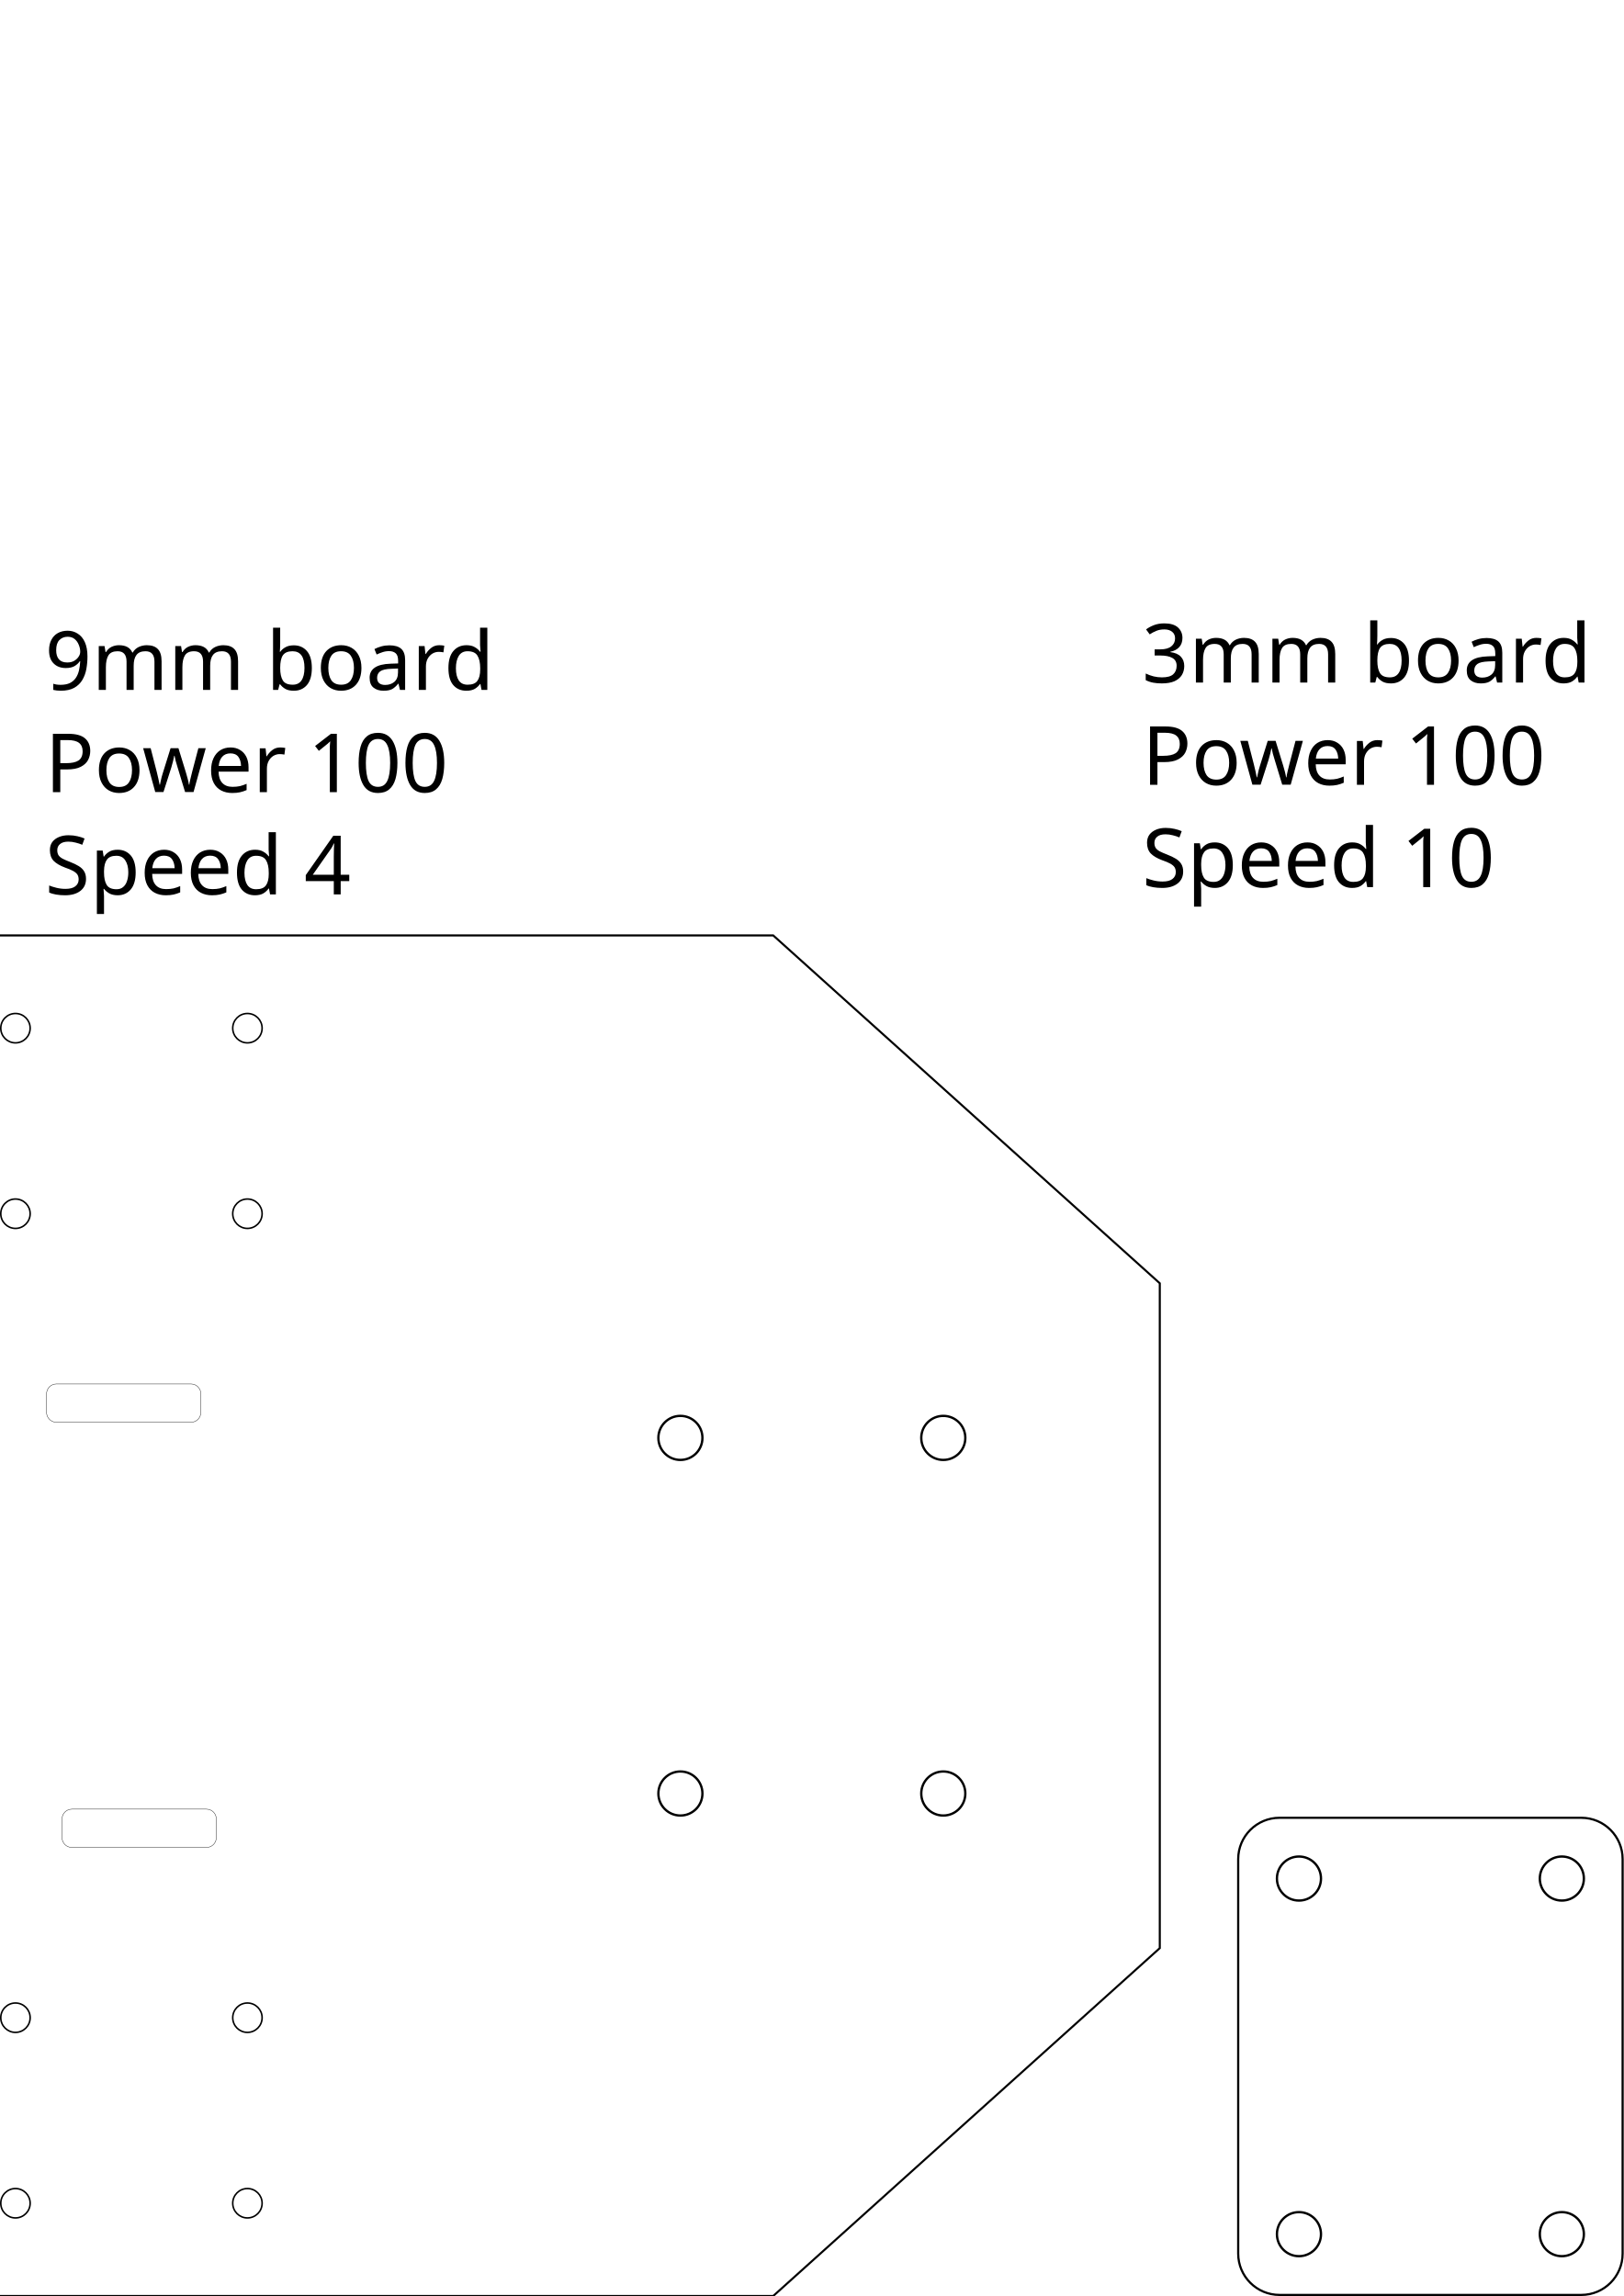
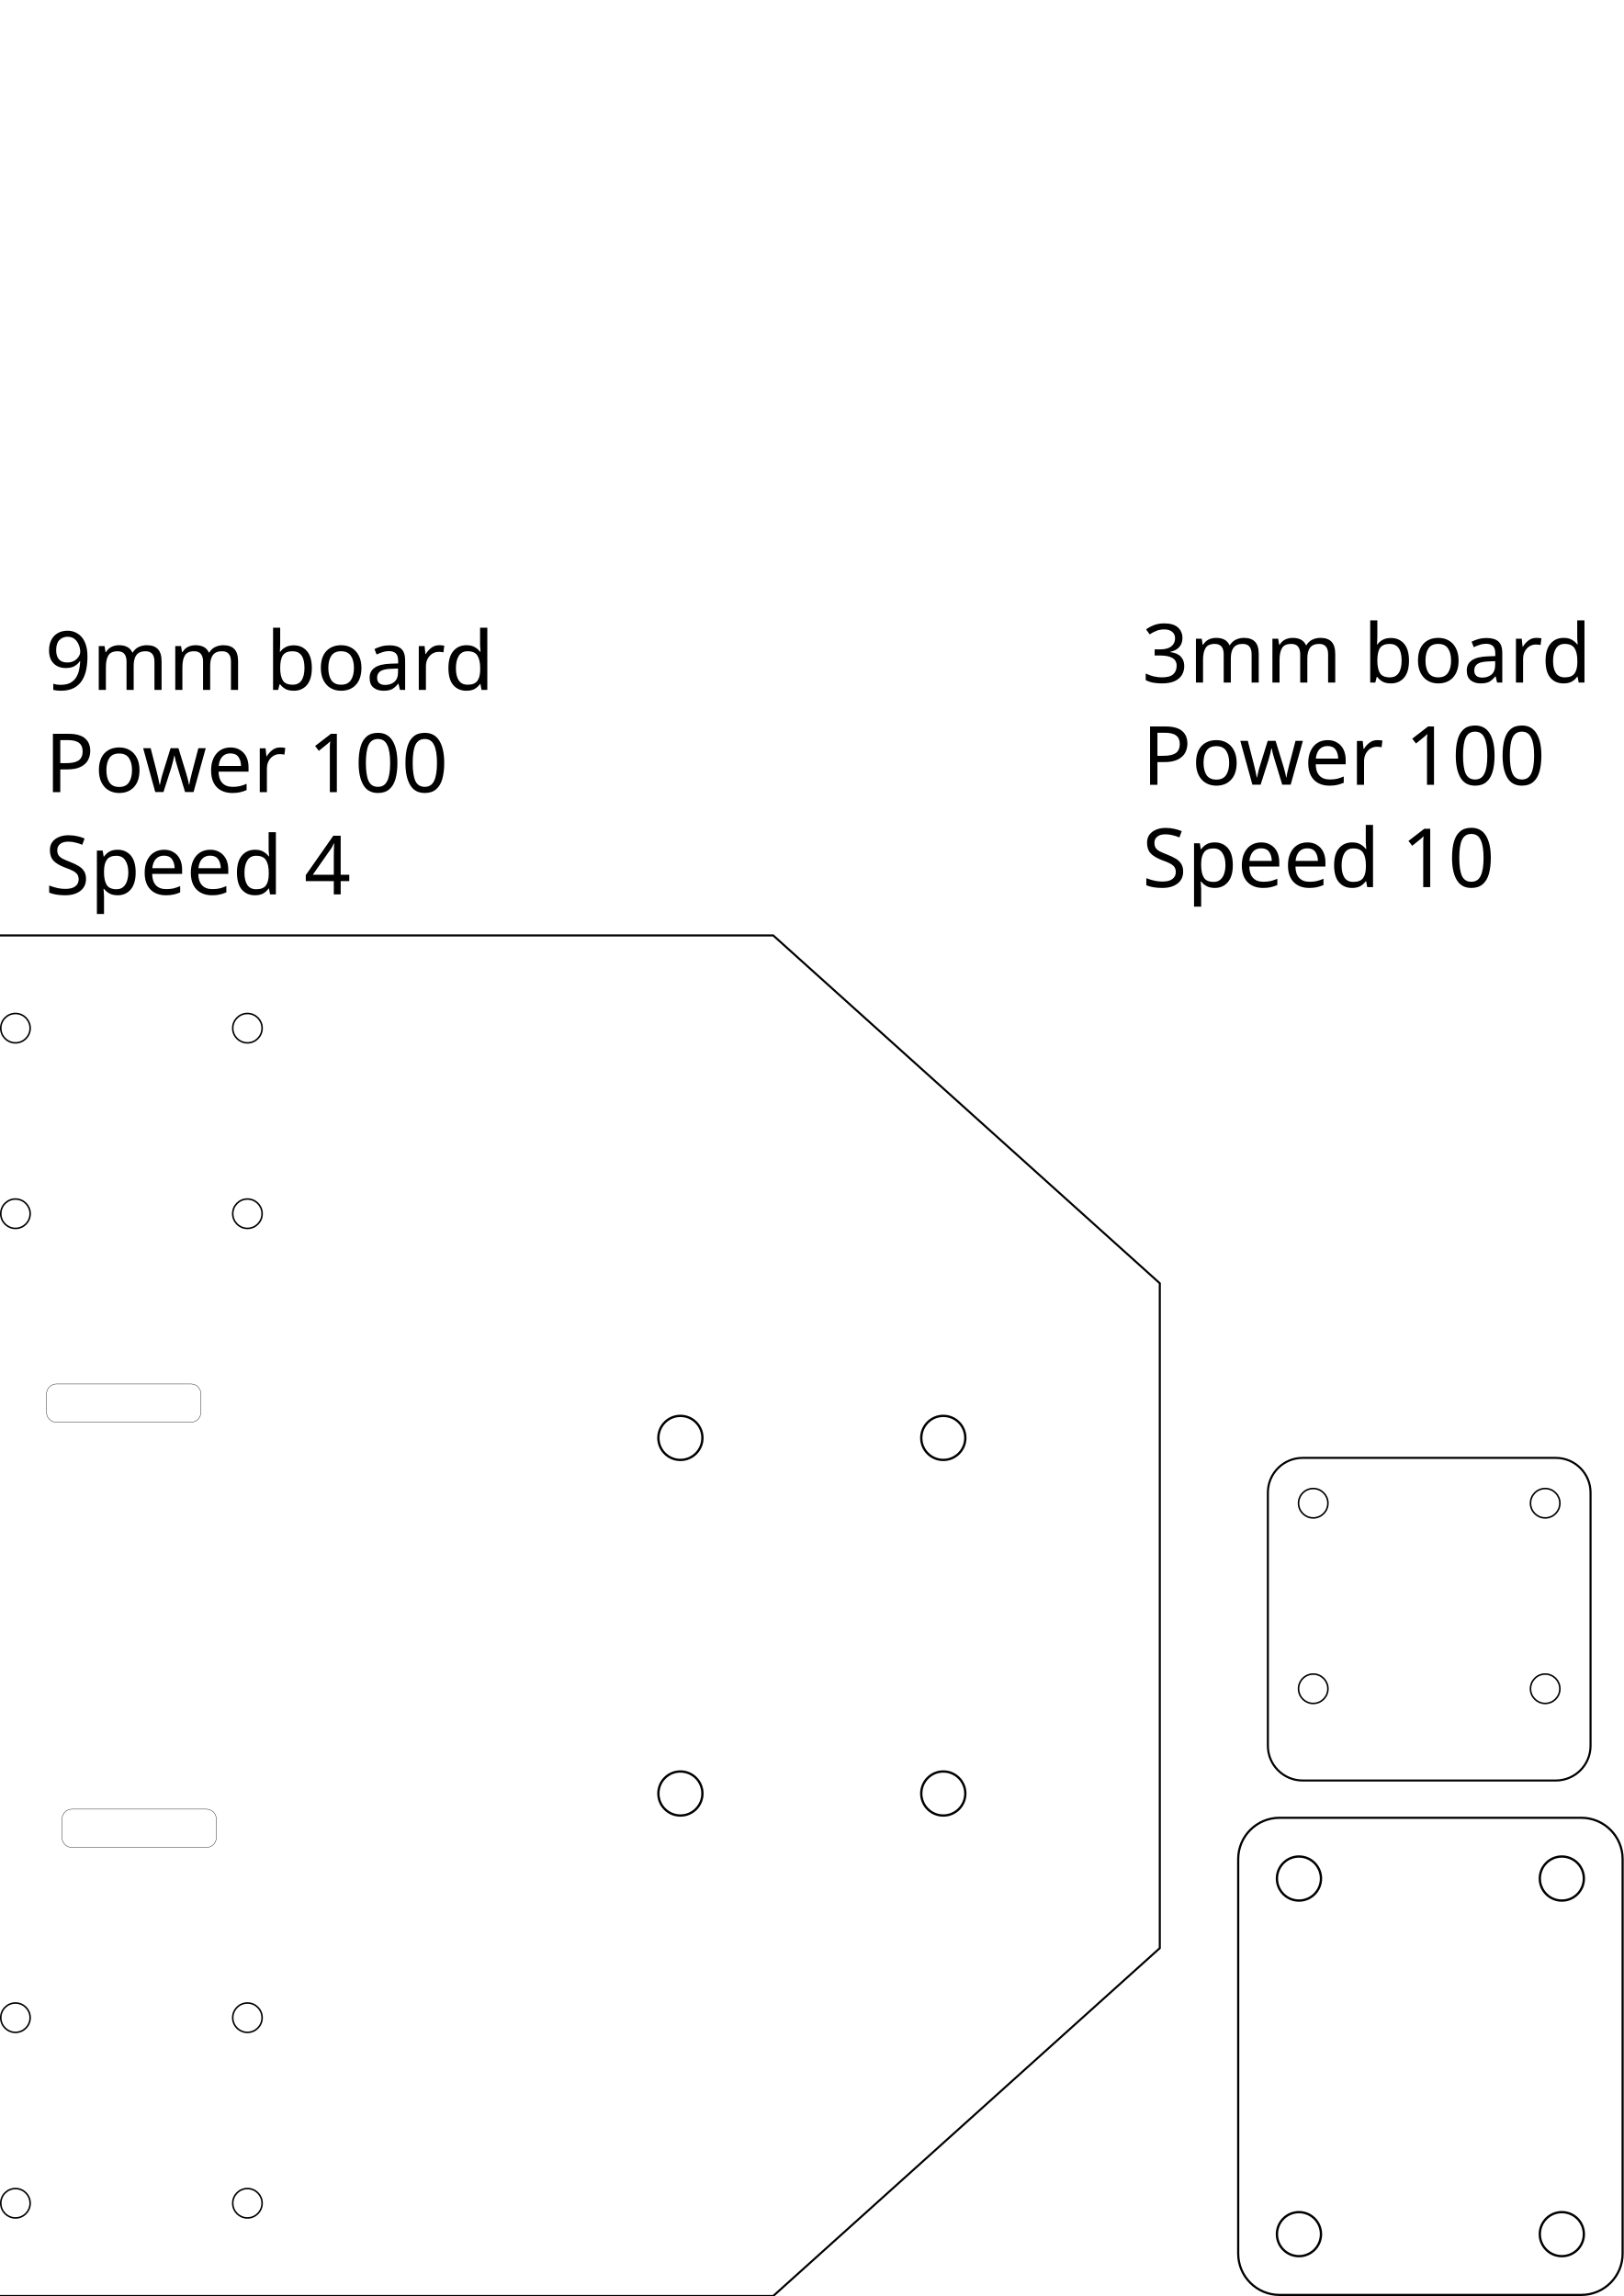
<svg xmlns="http://www.w3.org/2000/svg" width="210mm" height="297mm" viewBox="0 0 210 297" version="1.1" id="svg2269">
  <defs id="defs2263" />
  <g id="layer1">
-     <g id="g1035" transform="translate(0,-10)">
-       <rect ry="1.27" y="244.024" x="8.024" height="4.953" width="19.953" id="rect2814" style="fill:none;stroke:#000000;stroke-width:0.047;stroke-opacity:1" />
-       <ellipse ry="1.9" rx="1.9" cy="271" cx="2" id="path2835-3-6" style="fill:none;stroke:#000000;stroke-width:0.201;stroke-opacity:1" />
-       <ellipse ry="1.9" rx="1.9" cy="295" cx="2" id="path2835-3-6-7" style="fill:none;stroke:#000000;stroke-width:0.201;stroke-opacity:1" />
-       <ellipse ry="1.9" rx="1.9" cy="271" cx="32" id="path2835-3-6-3" style="fill:none;stroke:#000000;stroke-width:0.201;stroke-opacity:1" />
-       <circle r="1.9" cy="295" cx="32" id="path2835-3-6-7-6" style="fill:none;stroke:#000000;stroke-width:0.201;stroke-opacity:1" />
-     </g>
    <g id="g981" transform="translate(85,-62)">
      <circle r="2.849" cy="294" cx="3" id="path2835-3-6-5" style="fill:none;stroke:#000000;stroke-width:0.301;stroke-opacity:1" />
      <circle r="2.849" cy="248" cx="3" id="path2835-3-6-5-7" style="fill:none;stroke:#000000;stroke-width:0.301;stroke-opacity:1" />
      <circle r="2.849" cy="294" cx="37" id="path2835-3-6-5-5" style="fill:none;stroke:#000000;stroke-width:0.301;stroke-opacity:1" />
      <circle r="2.849" cy="248" cx="37" id="path2835-3-6-5-7-3" style="fill:none;stroke:#000000;stroke-width:0.301;stroke-opacity:1" />
    </g>
    <path style="fill:none;stroke:#000000;stroke-width:0.265px;stroke-linecap:butt;stroke-linejoin:miter;stroke-opacity:1" d="m -10,121 h 110 l 50,45 v 86 l -50,45 H -10 L -30,277 V 141 Z" id="path969" />
    <g id="g1035-6" transform="rotate(180,17,214)">
      <rect ry="1.27" y="244.024" x="8.024" height="4.953" width="19.953" id="rect2814-2" style="fill:none;stroke:#000000;stroke-width:0.047;stroke-opacity:1" />
      <ellipse ry="1.9" rx="1.9" cy="271" cx="2" id="path2835-3-6-6" style="fill:none;stroke:#000000;stroke-width:0.201;stroke-opacity:1" />
      <ellipse ry="1.9" rx="1.9" cy="295" cx="2" id="path2835-3-6-7-1" style="fill:none;stroke:#000000;stroke-width:0.201;stroke-opacity:1" />
      <ellipse ry="1.9" rx="1.9" cy="271" cx="32" id="path2835-3-6-3-8" style="fill:none;stroke:#000000;stroke-width:0.201;stroke-opacity:1" />
      <circle r="1.9" cy="295" cx="32" id="path2835-3-6-7-6-7" style="fill:none;stroke:#000000;stroke-width:0.201;stroke-opacity:1" />
    </g>
    <text xml:space="preserve" style="font-style:normal;font-weight:normal;font-size:10.583px;line-height:1.25;font-family:sans-serif;letter-spacing:0px;word-spacing:0px;fill:#000000;fill-opacity:1;stroke:none;stroke-width:0.265" x="5.813" y="89.242" id="text1071">
      <tspan id="tspan1069" x="5.813" y="89.242" style="stroke-width:0.265">9mm board</tspan>
      <tspan x="5.813" y="102.471" style="stroke-width:0.265" id="tspan1075">Power 100</tspan>
      <tspan x="5.813" y="115.7" style="stroke-width:0.265" id="tspan1073">Speed 4</tspan>
    </text>
    <g id="g981-3" transform="translate(165,-5)">
      <circle r="2.849" cy="294" cx="3" id="path2835-3-6-5-6" style="fill:none;stroke:#000000;stroke-width:0.301;stroke-opacity:1" />
      <circle r="2.849" cy="248" cx="3" id="path2835-3-6-5-7-7" style="fill:none;stroke:#000000;stroke-width:0.301;stroke-opacity:1" />
      <circle r="2.849" cy="294" cx="37" id="path2835-3-6-5-5-5" style="fill:none;stroke:#000000;stroke-width:0.301;stroke-opacity:1" />
      <circle r="2.849" cy="248" cx="37" id="path2835-3-6-5-7-3-3" style="fill:none;stroke:#000000;stroke-width:0.301;stroke-opacity:1" />
    </g>
    <rect style="fill:none;stroke:#000000;stroke-width:0.281;stroke-opacity:1" id="rect962" width="49.719" height="61.719" x="160.141" y="235.141" ry="5.345" />
    <text xml:space="preserve" style="font-style:normal;font-weight:normal;font-size:10.583px;line-height:1.25;font-family:sans-serif;letter-spacing:0px;word-spacing:0px;fill:#000000;fill-opacity:1;stroke:none;stroke-width:0.265" x="147.712" y="88.292" id="text1071-5">
      <tspan id="tspan1069-6" x="147.712" y="88.292" style="stroke-width:0.265">3mm board</tspan>
      <tspan x="147.712" y="101.521" style="stroke-width:0.265" id="tspan1075-2">Power 100</tspan>
      <tspan x="147.712" y="114.75" style="stroke-width:0.265" id="tspan1073-9">Speed 10</tspan>
    </text>
+     <g id="g894" transform="translate(167.8453,-66.55011)">
+       <ellipse ry="1.9" rx="1.9" cy="261" cx="2" id="path2835-3-6" style="fill:none;stroke:#000000;stroke-width:0.201;stroke-opacity:1" />
+       <ellipse ry="1.9" rx="1.9" cy="285" cx="2" id="path2835-3-6-7" style="fill:none;stroke:#000000;stroke-width:0.201;stroke-opacity:1" />
+       <ellipse ry="1.9" rx="1.9" cy="261" cx="32" id="path2835-3-6-3" style="fill:none;stroke:#000000;stroke-width:0.201;stroke-opacity:1" />
+       <circle r="1.9" cy="285" cx="32" id="path2835-3-6-7-6" style="fill:none;stroke:#000000;stroke-width:0.201;stroke-opacity:1" />
+       <rect ry="4.496" y="255.136" x="-3.866" height="41.732" width="41.732" id="rect852" style="fill:none;stroke:#000000;stroke-width:0.268;stroke-opacity:1" />
+     </g>
+     <g id="g1035-3" transform="translate(8.9406968e-8,-10)">
+       <rect ry="1.27" y="244.024" x="8.024" height="4.953" width="19.953" id="rect2814-6" style="fill:none;stroke:#000000;stroke-width:0.047;stroke-opacity:1" />
+       <ellipse ry="1.9" rx="1.9" cy="271" cx="2" id="path2835-3-6-75" style="fill:none;stroke:#000000;stroke-width:0.201;stroke-opacity:1" />
+       <ellipse ry="1.9" rx="1.9" cy="295" cx="2" id="path2835-3-6-7-3" style="fill:none;stroke:#000000;stroke-width:0.201;stroke-opacity:1" />
+       <ellipse ry="1.9" rx="1.9" cy="271" cx="32" id="path2835-3-6-3-5" style="fill:none;stroke:#000000;stroke-width:0.201;stroke-opacity:1" />
+       <circle r="1.9" cy="295" cx="32" id="path2835-3-6-7-6-6" style="fill:none;stroke:#000000;stroke-width:0.201;stroke-opacity:1" />
+     </g>
  </g>
</svg>
